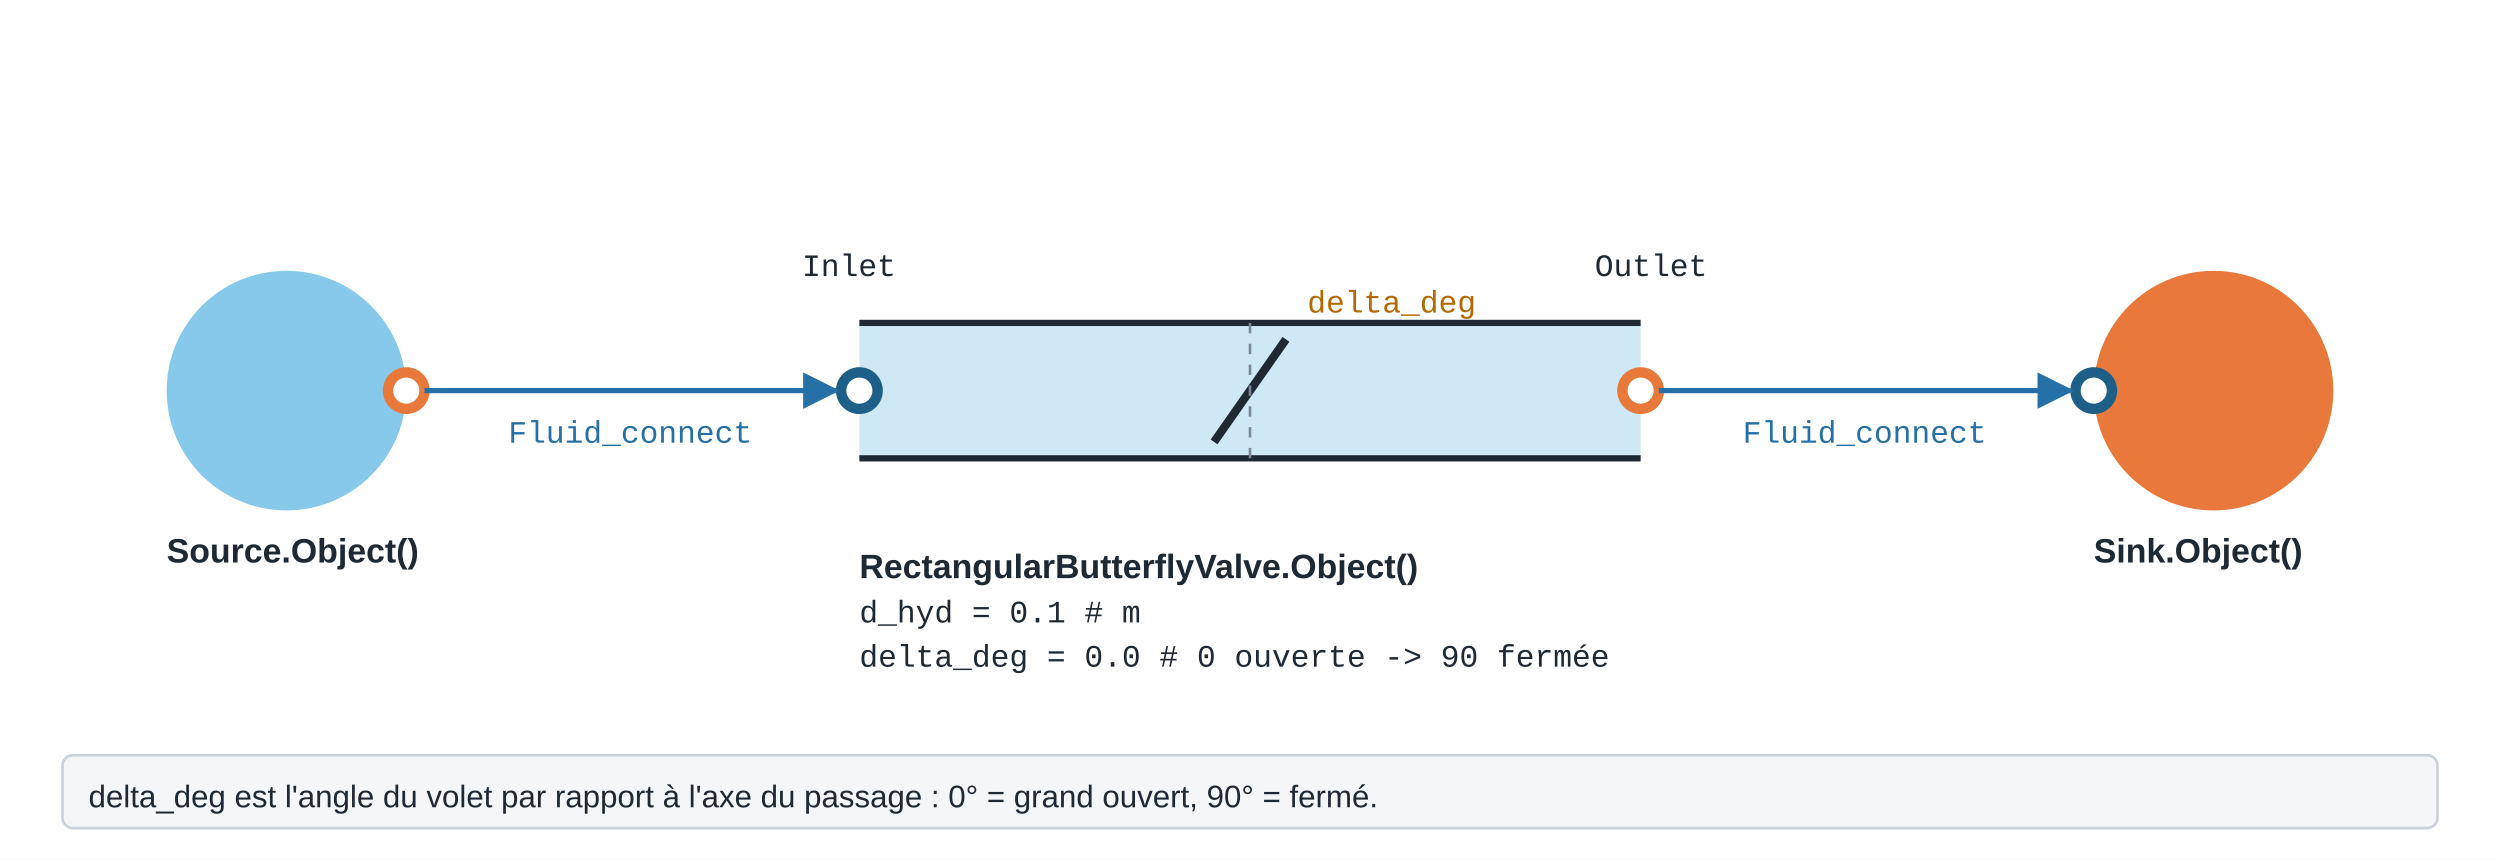
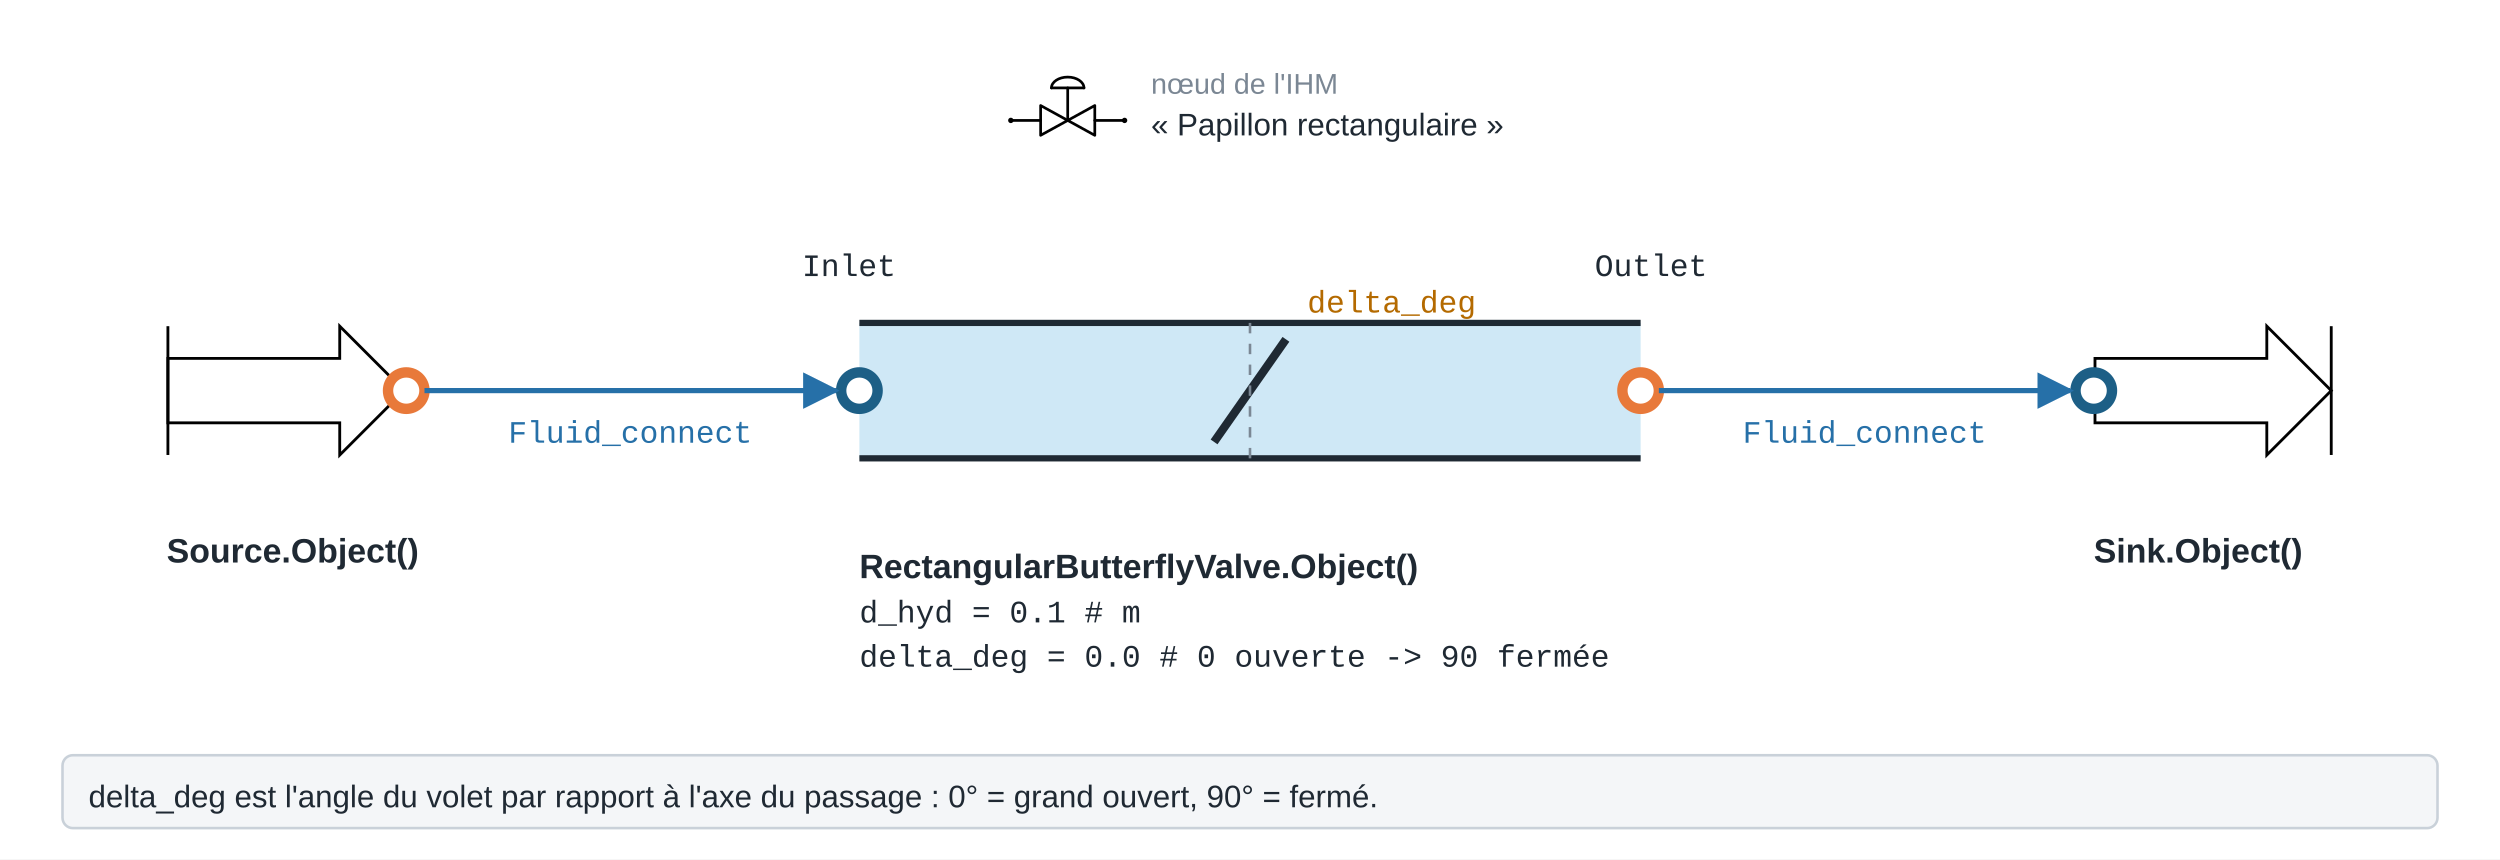
<svg xmlns="http://www.w3.org/2000/svg" width="960" height="330" viewBox="0 0 960 330" role="img" aria-label="Vanne papillon rectangulaire">
  <defs>
    <marker id="fleche" viewBox="0 0 10 10" refX="9" refY="5" markerWidth="7" markerHeight="7" orient="auto-start-end">
      <path d="M 0 0 L 10 5 L 0 10 z" fill="#1f2933" />
    </marker>
    <marker id="fleche_cote" viewBox="0 0 10 10" refX="9" refY="5" markerWidth="6" markerHeight="6" orient="auto-start-end">
      <path d="M 0 0 L 10 5 L 0 10 z" fill="#b46a00" />
    </marker>
    <marker id="fleche_flux" viewBox="0 0 10 10" refX="9" refY="5" markerWidth="7" markerHeight="7" orient="auto-start-end">
      <path d="M 0 0 L 10 5 L 0 10 z" fill="#2670a8" />
    </marker>
  </defs>
  <rect width="960" height="330" fill="#ffffff" />
-   <circle cx="110.0" cy="150.0" r="46.0" fill="#87c9ea" stroke="none" stroke-width="0.0" />
+   <g transform="translate(64.00 123.83) scale(0.3172)">
+     <g transform="translate(-91 -451)">
+       <path d="M92.5 494.5 300.5 494.5 300.5 455.5 378.5 533.5 300.5 611.501 300.5 572.501 92.5 572.501Z" stroke="#000000" stroke-width="3.438" stroke-miterlimit="8" fill="none" fill-rule="evenodd" />
+       <path d="M92.5 455.5 92.5 611.405" stroke="#000000" stroke-width="3.438" stroke-miterlimit="8" fill="none" fill-rule="evenodd" />
+     </g>
+   </g>
  <text x="64.0" y="216.0" fill="#1f2933" text-anchor="start" font-family="Segoe UI, Arial, Helvetica, sans-serif" font-size="13" font-weight="600">Source.Object()</text>
  <circle cx="156.0" cy="150.0" r="7.0" fill="#ffffff" stroke="#e8793a" stroke-width="4" />
-   <circle cx="850.0" cy="150.0" r="46.0" fill="#e8793a" stroke="none" stroke-width="0.0" />
+   <g transform="translate(804.00 123.83) scale(0.3172)">
+     <g transform="translate(-91 -671)">
+       <path d="M92.5 714.5 300.5 714.5 300.5 675.5 378.5 753.5 300.5 831.501 300.5 792.501 92.5 792.501Z" stroke="#000000" stroke-width="3.438" stroke-miterlimit="8" fill="none" fill-rule="evenodd" />
+       <path d="M378.5 675.5 378.5 831.405" stroke="#000000" stroke-width="3.438" stroke-miterlimit="8" fill="none" fill-rule="evenodd" />
+     </g>
+   </g>
  <text x="804.0" y="216.0" fill="#1f2933" text-anchor="start" font-family="Segoe UI, Arial, Helvetica, sans-serif" font-size="13" font-weight="600">Sink.Object()</text>
+   <g transform="translate(384.00 14.00) scale(0.52)">
+     <g fill="none" stroke="#000000" stroke-width="2" stroke-linecap="round" stroke-linejoin="round">
+       <polygon points="30,51 30,73 50,62" />
+       <polygon points="70,51 70,73 50,62" />
+       <line x1="50" y1="62" x2="50" y2="38" />
+       <path d="M 38 38 A 12 8 0 0 1 62 38" />
+       <line x1="38" y1="38" x2="62" y2="38" />
+       <line x1="30" y1="62" x2="8" y2="62" />
+       <line x1="70" y1="62" x2="92" y2="62" />
+     </g>
+     <g class="ports">
+       <circle class="port" cx="8" cy="62" r="2.0" fill="#000000" stroke="none" data-port="port-w" data-dir="w" data-role="inlet" />
+       <circle class="port" cx="92" cy="62" r="2.0" fill="#000000" stroke="none" data-port="port-e" data-dir="e" data-role="outlet" />
+     </g>
+   </g>
+   <text x="442.0" y="36.0" fill="#7b8794" text-anchor="start" font-family="Segoe UI, Arial, Helvetica, sans-serif" font-size="11">nœud de l'IHM</text>
+   <text x="442.0" y="52.0" fill="#1f2933" text-anchor="start" font-family="Segoe UI, Arial, Helvetica, sans-serif" font-size="12">« Papillon rectangulaire »</text>
  <circle cx="804.0" cy="150.0" r="7.0" fill="#ffffff" stroke="#1d5f86" stroke-width="4" />
  <rect x="330.0" y="124.0" width="300.0" height="52.0" rx="0" fill="#cfe8f6" stroke="none" stroke-width="0" />
  <line x1="330.0" y1="124.0" x2="630.0" y2="124.0" stroke="#1f2933" stroke-width="2.4" />
  <line x1="330.0" y1="176.0" x2="630.0" y2="176.0" stroke="#1f2933" stroke-width="2.4" />
  <line x1="466.2" y1="169.7" x2="493.8" y2="130.3" stroke="#1f2933" stroke-width="3.2" />
  <line x1="480.0" y1="124.0" x2="480.0" y2="176.0" stroke="#7b8794" stroke-width="1.0" stroke-dasharray="4 4" />
  <text x="502.0" y="120.0" fill="#b46a00" text-anchor="start" font-family="Consolas, Courier New, monospace" font-size="12">delta_deg</text>
  <circle cx="330.0" cy="150.0" r="7.0" fill="#ffffff" stroke="#1d5f86" stroke-width="4" />
  <circle cx="630.0" cy="150.0" r="7.0" fill="#ffffff" stroke="#e8793a" stroke-width="4" />
  <text x="326.0" y="106.0" fill="#1f2933" text-anchor="middle" font-family="Consolas, Courier New, monospace" font-size="12">Inlet</text>
  <text x="634.0" y="106.0" fill="#1f2933" text-anchor="middle" font-family="Consolas, Courier New, monospace" font-size="12">Outlet</text>
  <polyline points="163.00,150.00 321.00,150.00" fill="none" stroke="#2670a8" stroke-width="2.0" stroke-linejoin="round" marker-end="url(#fleche_flux)" />
  <text x="242.0" y="170.0" fill="#2670a8" text-anchor="middle" font-family="Consolas, Courier New, monospace" font-size="12">Fluid_connect</text>
  <polyline points="637.00,150.00 795.00,150.00" fill="none" stroke="#2670a8" stroke-width="2.0" stroke-linejoin="round" marker-end="url(#fleche_flux)" />
  <text x="716.0" y="170.0" fill="#2670a8" text-anchor="middle" font-family="Consolas, Courier New, monospace" font-size="12">Fluid_connect</text>
  <text x="330.0" y="222.0" fill="#1f2933" text-anchor="start" font-family="Segoe UI, Arial, Helvetica, sans-serif" font-size="13" font-weight="600">RectangularButterflyValve.Object()</text>
  <text x="330.0" y="239.0" fill="#1f2933" text-anchor="start" font-family="Consolas, Courier New, monospace" font-size="12">d_hyd = 0.1        # m</text>
  <text x="330.0" y="256.0" fill="#1f2933" text-anchor="start" font-family="Consolas, Courier New, monospace" font-size="12">delta_deg = 0.0    # 0 ouverte -&gt; 90 fermée</text>
  <rect x="24.0" y="290.0" width="912.0" height="28.0" rx="4" fill="#f4f6f8" stroke="#c9d1d9" stroke-width="1.0" />
  <text x="34.0" y="310.0" fill="#1f2933" text-anchor="start" font-family="Segoe UI, Arial, Helvetica, sans-serif" font-size="12">delta_deg est l'angle du volet par rapport à l'axe du passage : 0° = grand ouvert, 90° = fermé.</text>
</svg>
